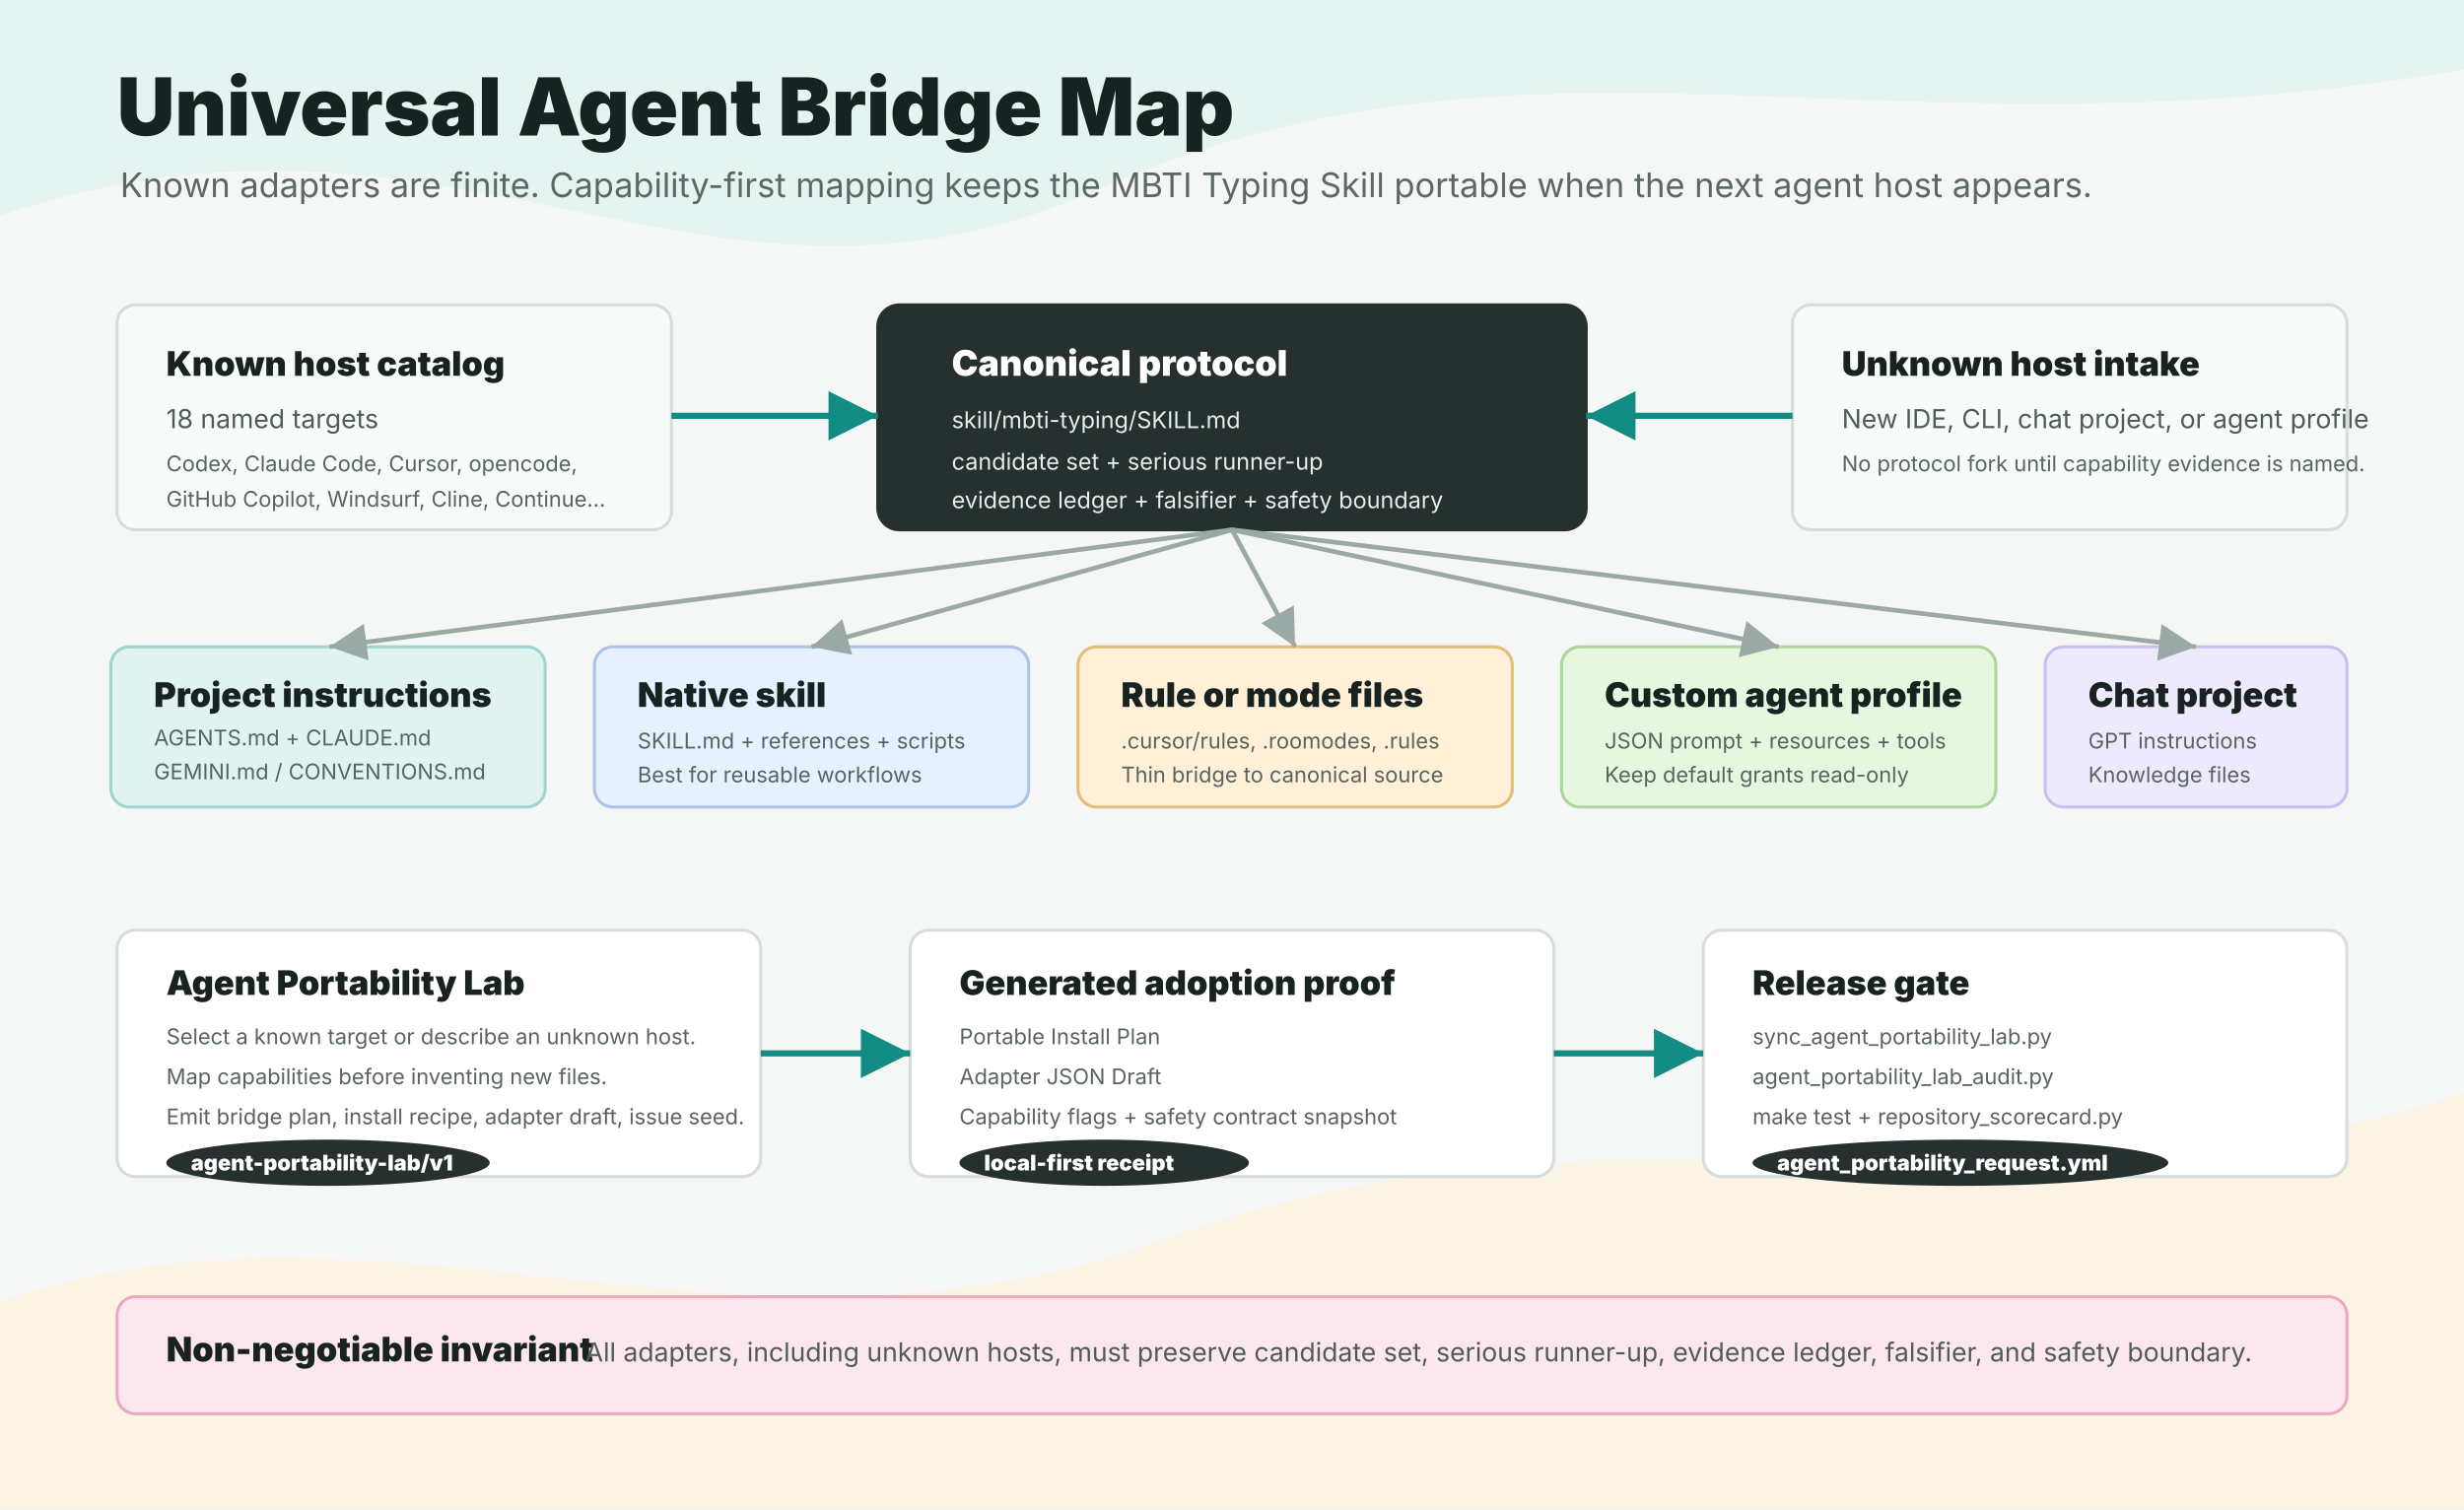
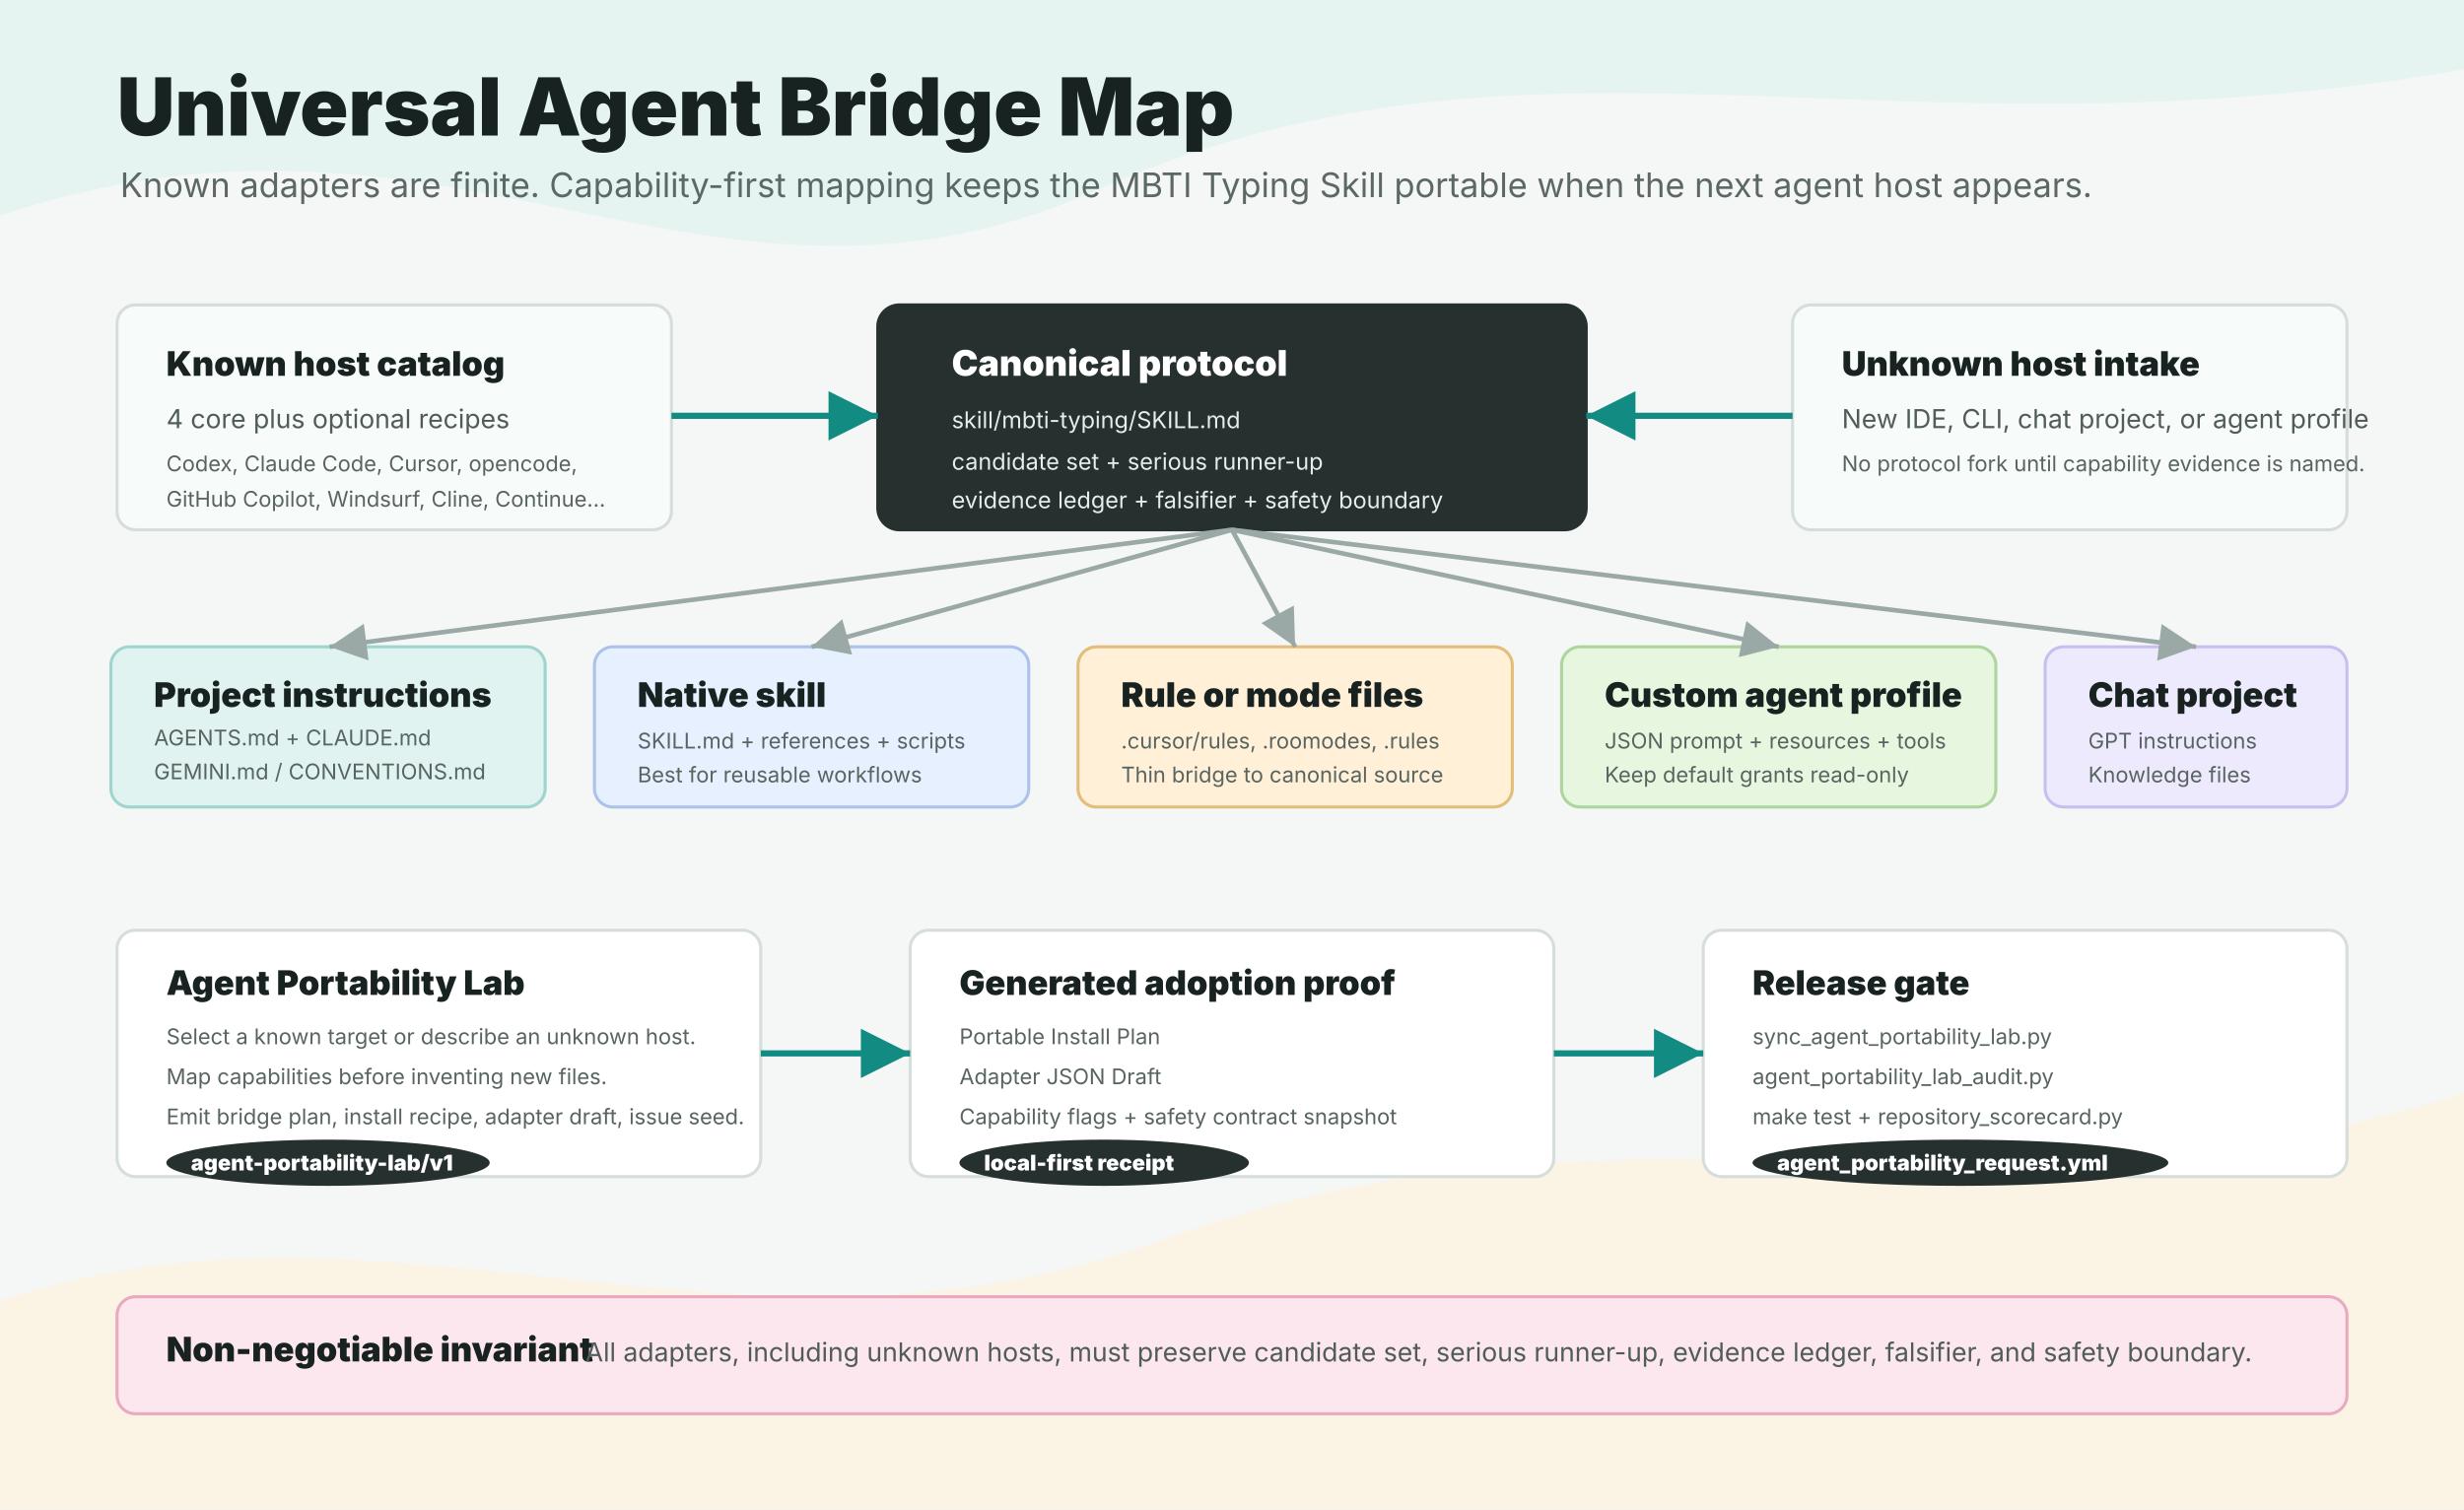
<svg xmlns="http://www.w3.org/2000/svg" role="img" viewBox="0 0 1600 980">
  <defs>
    <style>
      text { font-family: Inter, ui-sans-serif, system-ui, -apple-system, BlinkMacSystemFont, "Segoe UI", sans-serif; fill: #182321; }
      .title { font-size: 52px; font-weight: 900; }
      .subtitle { font-size: 22px; fill: #5b6865; }
      .section { font-size: 22px; font-weight: 900; }
      .small { font-size: 17px; fill: #4f5c59; }
      .tiny { font-size: 14px; fill: #586461; }
      .node { fill: #ffffff; stroke: #d6dedb; stroke-width: 2; rx: 12; }
      .node-soft { fill: #f7fbfa; stroke: #d6dedb; stroke-width: 2; rx: 12; }
      .core { fill: #26302f; stroke: #26302f; stroke-width: 2; rx: 14; }
      .core-text { fill: #ffffff; font-size: 23px; font-weight: 900; }
      .core-small { fill: #e4eeec; font-size: 15px; }
      .teal { fill: #e1f3f0; stroke: #9fd5ce; stroke-width: 2; rx: 12; }
      .amber { fill: #fff0d7; stroke: #e3bd7a; stroke-width: 2; rx: 12; }
      .rose { fill: #fde7ee; stroke: #e9aac0; stroke-width: 2; rx: 12; }
      .blue { fill: #e7f0ff; stroke: #abc3ea; stroke-width: 2; rx: 12; }
      .green { fill: #e7f7df; stroke: #add69c; stroke-width: 2; rx: 12; }
      .purple { fill: #eeeafd; stroke: #c8bff1; stroke-width: 2; rx: 12; }
      .line { stroke: #9aa9a5; stroke-width: 3; fill: none; }
      .line-strong { stroke: #128c82; stroke-width: 4; fill: none; }
      .dash { stroke-dasharray: 10 10; }
      .badge { fill: #26302f; rx: 999; }
      .badge-text { fill: #ffffff; font-size: 14px; font-weight: 900; }
    </style>
    <marker id="arrow" markerWidth="12" markerHeight="12" refX="10" refY="6" orient="auto">
      <path d="M2,2 L10,6 L2,10 Z" fill="#128c82" />
    </marker>
    <marker id="arrow-gray" markerWidth="12" markerHeight="12" refX="10" refY="6" orient="auto">
      <path d="M2,2 L10,6 L2,10 Z" fill="#9aa9a5" />
    </marker>
  </defs>
  <rect width="1600" height="980" fill="#f5f7f6" />
  <path d="M0 140 C300 40 460 240 720 120 C1000 0 1230 110 1600 45 L1600 0 L0 0 Z" fill="#e1f3f0" opacity="0.78" />
  <path d="M0 980 L0 845 C250 760 480 905 755 805 C1060 695 1280 810 1600 710 L1600 980 Z" fill="#fff0d7" opacity="0.62" />
  <text class="title" x="76" y="88">Universal Agent Bridge Map</text>
  <text class="subtitle" x="78" y="128">Known adapters are finite. Capability-first mapping keeps the MBTI Typing Skill portable when the next agent host appears.</text>
  <rect class="core" x="570" y="198" width="460" height="146" />
  <text class="core-text" x="618" y="244">Canonical protocol</text>
  <text class="core-small" x="618" y="278">skill/mbti-typing/SKILL.md</text>
  <text class="core-small" x="618" y="305">candidate set + serious runner-up</text>
  <text class="core-small" x="618" y="330">evidence ledger + falsifier + safety boundary</text>
  <rect class="node-soft" x="76" y="198" width="360" height="146" />
  <text class="section" x="108" y="244">Known host catalog</text>
-   <text class="small" x="108" y="278">18 named targets</text>
+   <text class="small" x="108" y="278">4 core plus optional recipes</text>
  <text class="tiny" x="108" y="306">Codex, Claude Code, Cursor, opencode,</text>
  <text class="tiny" x="108" y="329">GitHub Copilot, Windsurf, Cline, Continue...</text>
  <rect class="node-soft" x="1164" y="198" width="360" height="146" />
  <text class="section" x="1196" y="244">Unknown host intake</text>
  <text class="small" x="1196" y="278">New IDE, CLI, chat project, or agent profile</text>
  <text class="tiny" x="1196" y="306">No protocol fork until capability evidence is named.</text>
  <path class="line-strong" marker-end="url(#arrow)" d="M436 270 C486 270 510 270 570 270" />
  <path class="line-strong" marker-end="url(#arrow)" d="M1164 270 C1115 270 1092 270 1030 270" />
  <rect class="teal" x="72" y="420" width="282" height="104" />
  <text class="section" x="100" y="459">Project instructions</text>
  <text class="tiny" x="100" y="484">AGENTS.md + CLAUDE.md</text>
  <text class="tiny" x="100" y="506">GEMINI.md / CONVENTIONS.md</text>
  <rect class="blue" x="386" y="420" width="282" height="104" />
  <text class="section" x="414" y="459">Native skill</text>
  <text class="tiny" x="414" y="486">SKILL.md + references + scripts</text>
  <text class="tiny" x="414" y="508">Best for reusable workflows</text>
  <rect class="amber" x="700" y="420" width="282" height="104" />
  <text class="section" x="728" y="459">Rule or mode files</text>
  <text class="tiny" x="728" y="486">.cursor/rules, .roomodes, .rules</text>
  <text class="tiny" x="728" y="508">Thin bridge to canonical source</text>
  <rect class="green" x="1014" y="420" width="282" height="104" />
  <text class="section" x="1042" y="459">Custom agent profile</text>
  <text class="tiny" x="1042" y="486">JSON prompt + resources + tools</text>
  <text class="tiny" x="1042" y="508">Keep default grants read-only</text>
  <rect class="purple" x="1328" y="420" width="196" height="104" />
  <text class="section" x="1356" y="459">Chat project</text>
  <text class="tiny" x="1356" y="486">GPT instructions</text>
  <text class="tiny" x="1356" y="508">Knowledge files</text>
  <path class="line" marker-end="url(#arrow-gray)" d="M800 344 L214 420" />
  <path class="line" marker-end="url(#arrow-gray)" d="M800 344 L527 420" />
  <path class="line" marker-end="url(#arrow-gray)" d="M800 344 L841 420" />
  <path class="line" marker-end="url(#arrow-gray)" d="M800 344 L1155 420" />
  <path class="line" marker-end="url(#arrow-gray)" d="M800 344 L1426 420" />
  <rect class="node" x="76" y="604" width="418" height="160" />
  <text class="section" x="108" y="646">Agent Portability Lab</text>
  <text class="tiny" x="108" y="678">Select a known target or describe an unknown host.</text>
  <text class="tiny" x="108" y="704">Map capabilities before inventing new files.</text>
  <text class="tiny" x="108" y="730">Emit bridge plan, install recipe, adapter draft, issue seed.</text>
  <rect class="badge" x="108" y="740" width="210" height="30" />
  <text class="badge-text" x="124" y="760">agent-portability-lab/v1</text>
  <rect class="node" x="591" y="604" width="418" height="160" />
  <text class="section" x="623" y="646">Generated adoption proof</text>
  <text class="tiny" x="623" y="678">Portable Install Plan</text>
  <text class="tiny" x="623" y="704">Adapter JSON Draft</text>
  <text class="tiny" x="623" y="730">Capability flags + safety contract snapshot</text>
  <rect class="badge" x="623" y="740" width="188" height="30" />
  <text class="badge-text" x="639" y="760">local-first receipt</text>
  <rect class="node" x="1106" y="604" width="418" height="160" />
  <text class="section" x="1138" y="646">Release gate</text>
  <text class="tiny" x="1138" y="678">sync_agent_portability_lab.py</text>
  <text class="tiny" x="1138" y="704">agent_portability_lab_audit.py</text>
  <text class="tiny" x="1138" y="730">make test + repository_scorecard.py</text>
  <rect class="badge" x="1138" y="740" width="270" height="30" />
  <text class="badge-text" x="1154" y="760">agent_portability_request.yml</text>
  <path class="line-strong" marker-end="url(#arrow)" d="M494 684 C530 684 552 684 591 684" />
  <path class="line-strong" marker-end="url(#arrow)" d="M1009 684 C1046 684 1068 684 1106 684" />
  <rect class="rose" x="76" y="842" width="1448" height="76" />
  <text class="section" x="108" y="884">Non-negotiable invariant</text>
  <text class="small" x="380" y="884">All adapters, including unknown hosts, must preserve candidate set, serious runner-up, evidence ledger, falsifier, and safety boundary.</text>
</svg>
